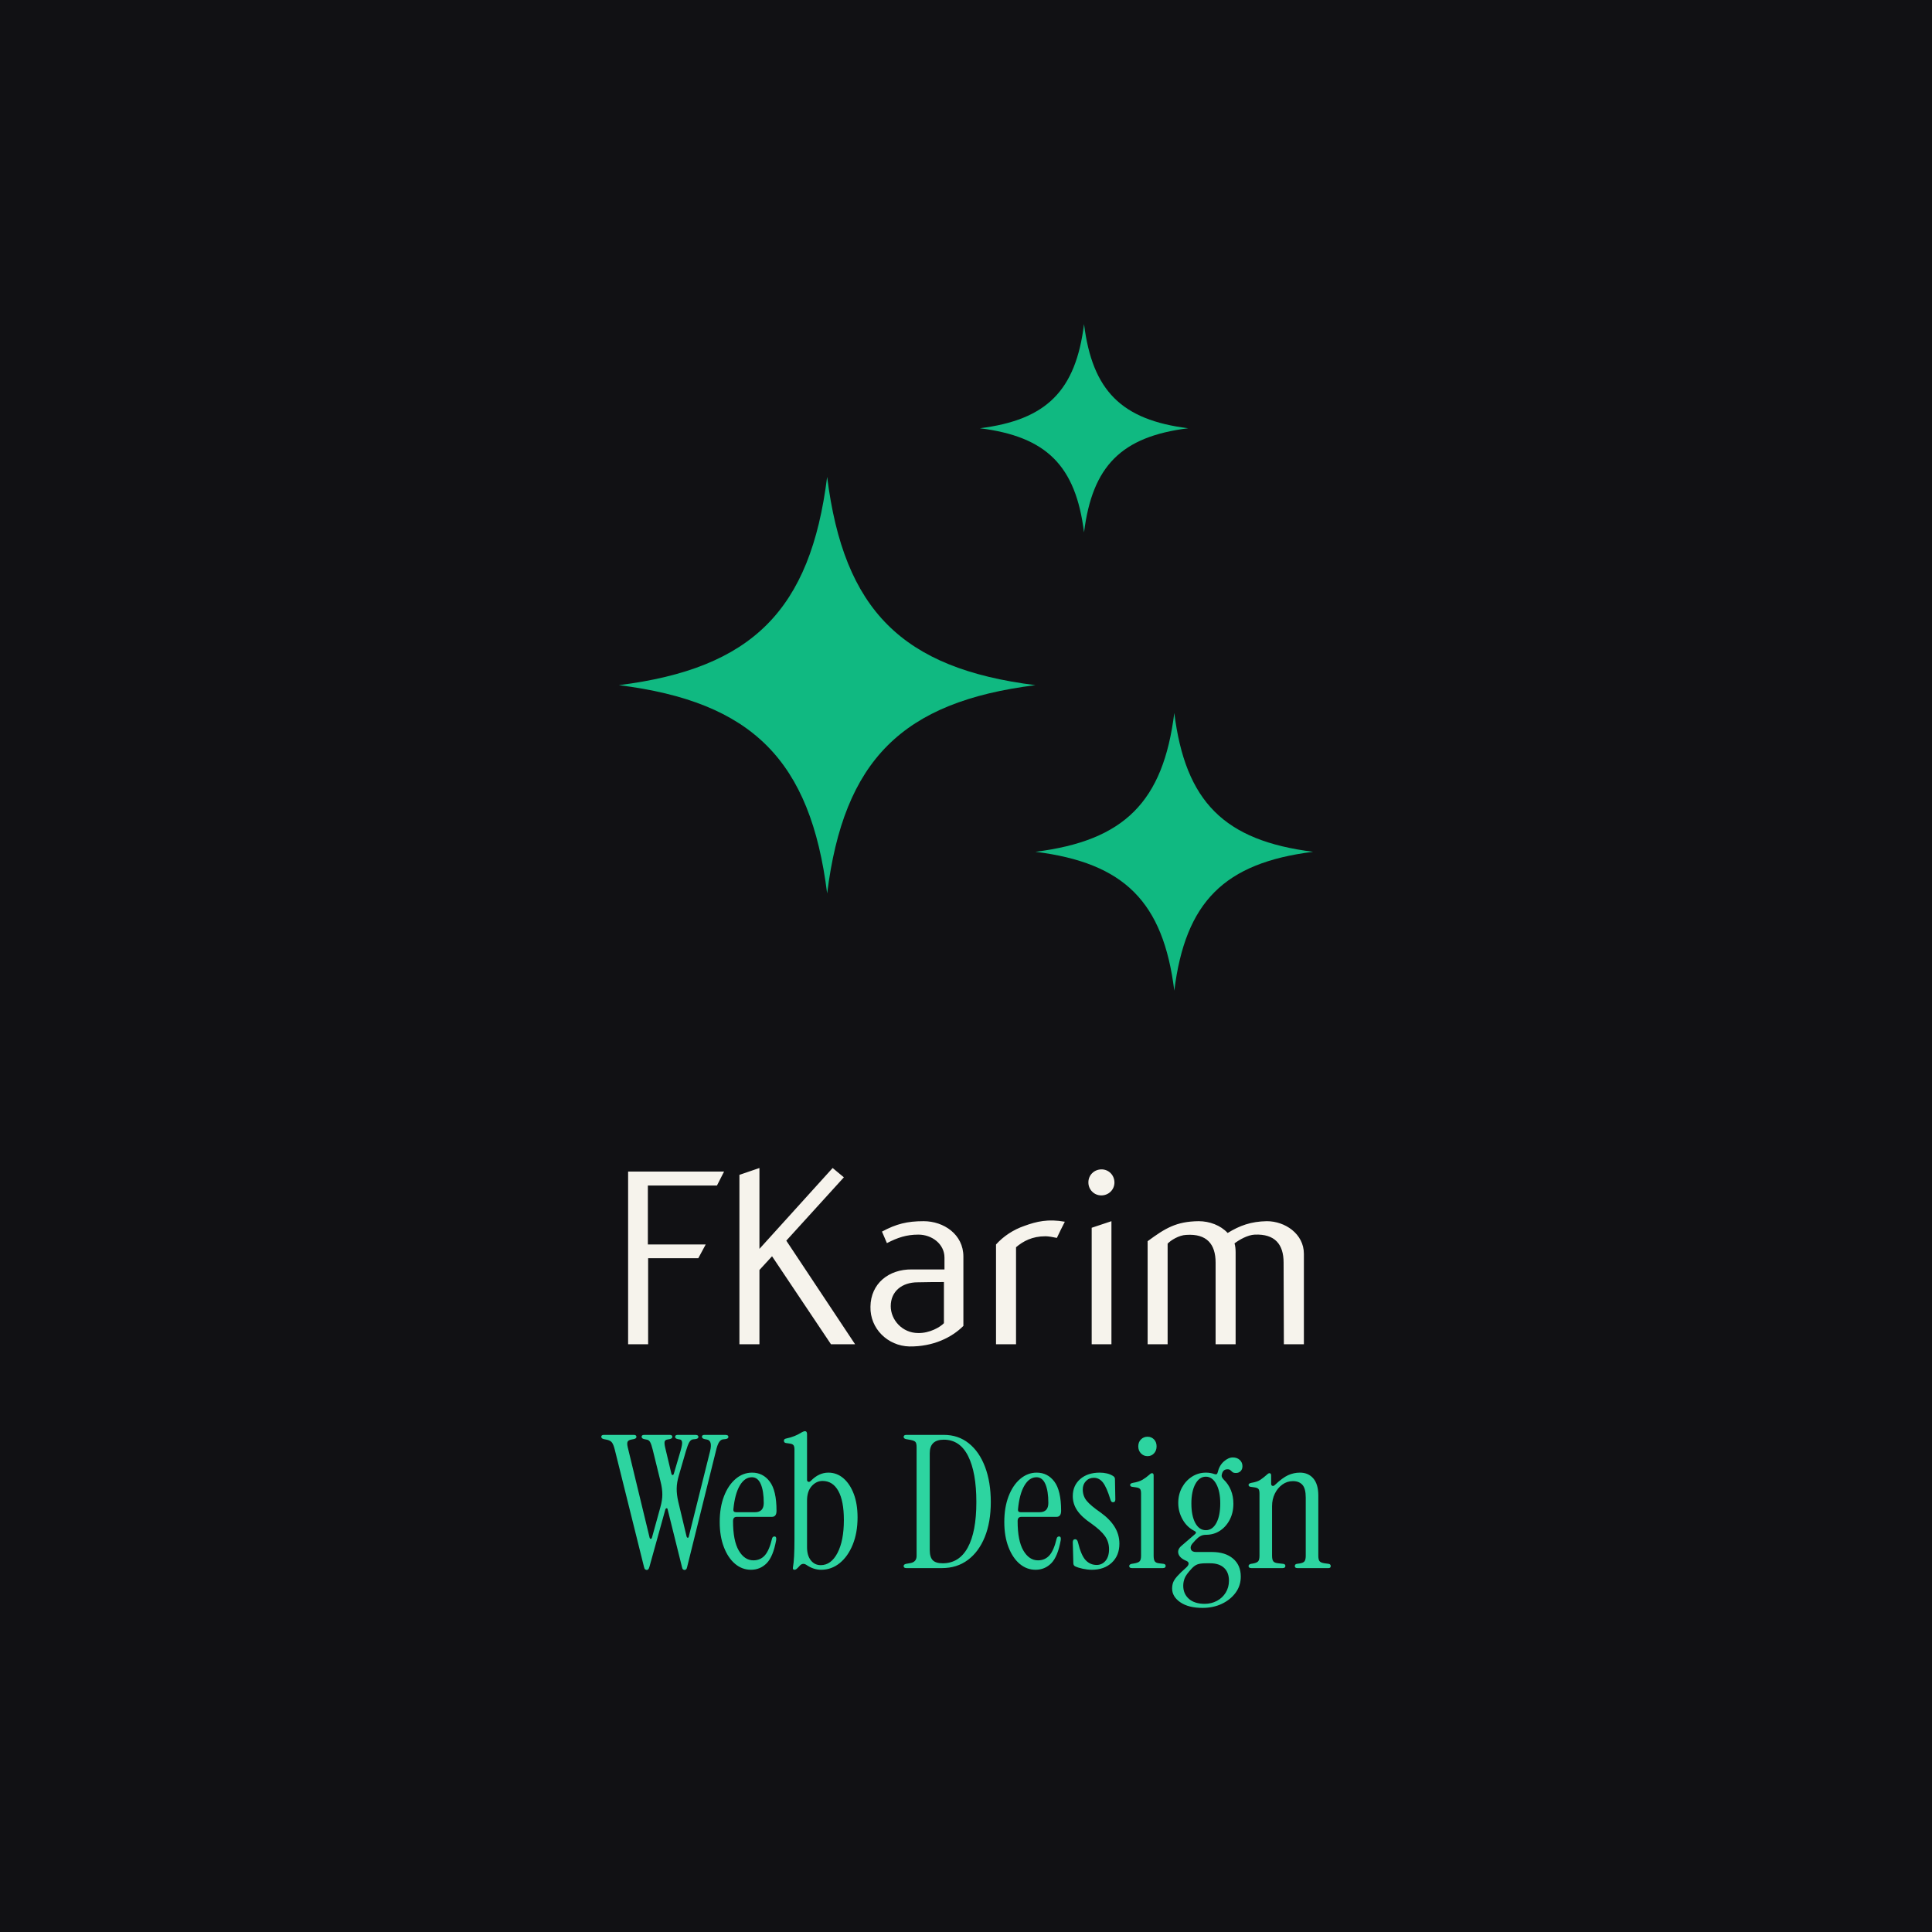
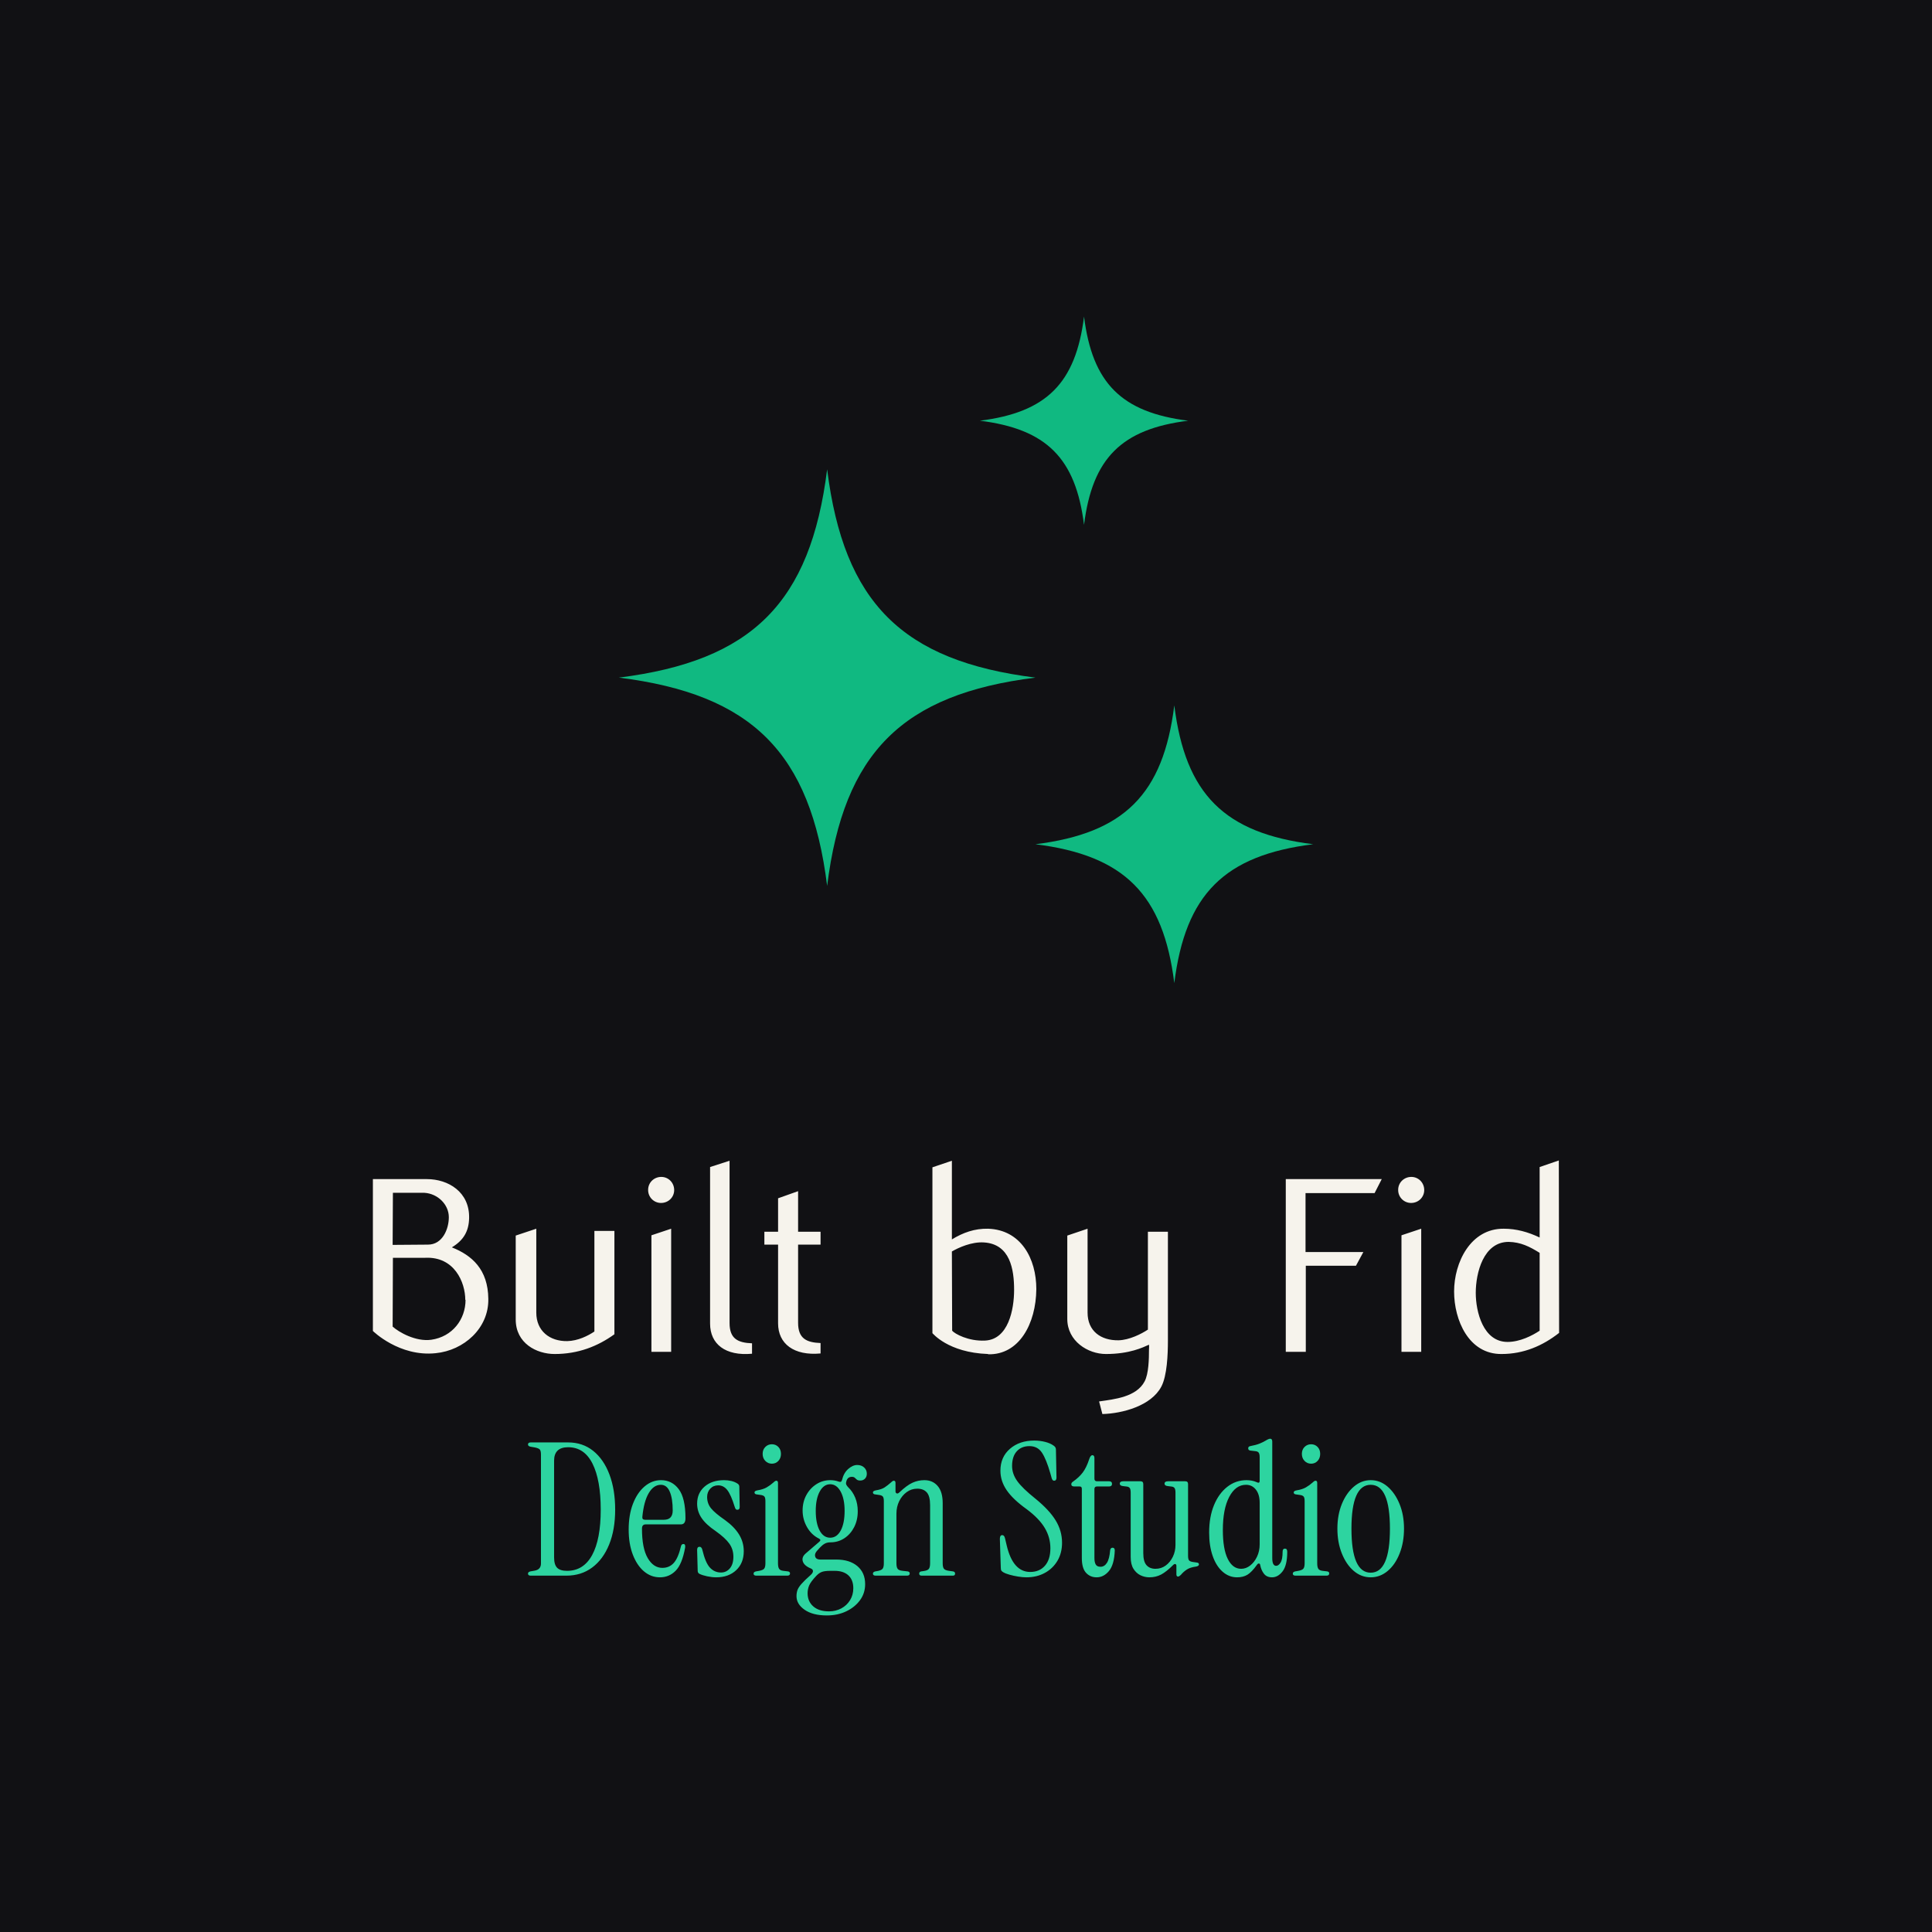
<svg xmlns="http://www.w3.org/2000/svg" viewBox="0 0 1080 1080" width="1080" height="1080">
  <rect width="1080" height="1080" fill="#111114" />
-   <g fill="#10B981" transform="translate(345.94 181.18) scale(3.88125)">
+   <g fill="#10B981" transform="translate(345.94 176.96) scale(3.88125)">
    <path transform="translate(52 0) scale(0.3)" d="M50 0C54 32 68 46 100 50 68 54 54 68 50 100 46 68 32 54 0 50 32 46 46 32 50 0Z" />
    <path transform="translate(0 22) scale(0.6)" d="M50 0C54 32 68 46 100 50 68 54 54 68 50 100 46 68 32 54 0 50 32 46 46 32 50 0Z" />
    <path transform="translate(60 56) scale(0.4)" d="M50 0C54 32 68 46 100 50 68 54 54 68 50 100 46 68 32 54 0 50 32 46 46 32 50 0Z" />
  </g>
-   <path fill="#F6F3EC" d="M351.12 654.91V751.46H362.31V703.34H390.36L394.49 695.67H362.16V662.73H400.78L404.76 654.91H351.12ZM478.01 751.46 439.55 693.53 471.73 658.13 465.45 652.92 424.53 698.13V652.92L413.34 656.75V751.46H424.53V709.93L431.58 702.26L464.53 751.46H478.01ZM538.54 741.19V702.42C538.54 690 527.51 682.65 516.32 682.65C507.13 682.65 501 684.18 493.03 688.47L495.79 694.91C501.77 691.84 506.67 690.16 513.41 690.16C520.92 690.16 527.97 695.37 527.97 703.03V709.62C521.84 709.62 517.09 709.62 509.73 709.62C496.86 709.47 486.75 717.44 486.59 730.46C486.29 742.72 496.25 752.38 508.35 752.68C521.69 752.84 532.11 747.63 538.54 741.19ZM527.66 739.66C525.67 741.8 519.69 745.33 513.26 745.17C504.37 745.17 497.93 737.82 497.93 730.16C497.93 721.73 504.37 716.82 512.95 716.82C518.47 716.67 524.14 716.67 527.66 716.67V739.66ZM584.52 691.08C586.05 691.08 588.66 691.54 590.8 692C592.03 689.24 593.87 685.71 595.25 682.96C585.9 681.27 579.46 682.8 572.72 685.25C566.43 687.4 560.92 691.08 556.78 695.67V751.46H567.97V697.21C571.95 693.84 577.01 691.08 584.36 691.08ZM610.26 751.46H621.3V682.65L610.26 686.33V751.46ZM608.42 661.04C608.42 665.03 611.64 668.24 615.63 668.24C619.76 668.24 622.98 665.03 622.98 661.04C622.98 656.9 619.76 653.69 615.78 653.69C611.64 653.69 608.42 656.9 608.42 660.89ZM728.88 700.89C728.88 689.7 718.3 682.65 708.19 682.65C699.3 682.8 693.02 685.1 686.27 689.24C682.29 684.95 676.16 682.65 670.03 682.65C657.46 682.8 651.33 686.63 641.53 693.84V751.46H652.71V695.21C654.4 693.38 659 690.46 663.13 690.31C674.63 689.54 679.53 695.52 679.53 705.79V751.46H690.72V700.12C690.72 698.43 690.56 696.44 690.1 695.06C692.71 693.07 697.46 690.31 701.44 690.16C712.63 689.7 717.54 695.52 717.54 705.79L717.69 751.46H728.88V700.89Z" />
-   <path fill="#2DD4A0" d="M382.67 877.62Q382.25 877.62 381.84 877.31Q381.42 877 381.22 875.96L373.25 843.89Q373.15 843.07 372.63 843.12Q372.12 843.17 371.91 843.89L363.01 875.96Q362.7 877 362.34 877.31Q361.98 877.62 361.56 877.62Q361.15 877.62 360.68 877.31Q360.22 877 360.01 875.96L343.67 810.38Q342.94 807.48 342.07 806.35Q341.19 805.21 339.12 804.79L337.57 804.48Q336.12 804.17 336.12 803.14Q336.12 802.1 337.67 802.1H354.32Q355.77 802.1 355.77 803.24Q355.77 804.17 354.22 804.48L353.08 804.69Q351.32 805 350.86 805.88Q350.39 806.76 350.91 809.03L363.12 859.51Q363.32 860.24 363.79 860.24Q364.25 860.24 364.46 859.51L369.12 842.65Q370.25 838.72 370.25 835.41Q370.25 832.1 369.22 828.07L364.87 810.38Q364.15 807.48 363.48 806.24Q362.81 805 361.67 804.79L360.12 804.48Q358.67 804.17 358.67 803.14Q358.67 802.1 360.22 802.1H374.39Q375.84 802.1 375.84 803.24Q375.84 804.17 374.29 804.48L373.15 804.69Q371.8 804.9 371.55 805.83Q371.29 806.76 371.8 809.03L375.32 823.83Q375.53 824.55 375.99 824.55Q376.46 824.55 376.67 823.83L380.39 811.21Q381.53 807.28 381.27 806.03Q381.01 804.79 380.08 804.69L378.94 804.48Q377.39 804.17 377.39 803.24Q377.39 802.1 378.84 802.1H388.67Q390.42 802.1 390.42 803.24Q390.42 804.28 388.67 804.48L387.53 804.59Q386.18 804.69 385.3 806.24Q384.42 807.79 383.39 811.31L379.46 824.86Q378.32 828.69 378.27 832.05Q378.22 835.41 379.15 839.45L383.8 858.89Q384.01 859.62 384.48 859.62Q384.94 859.62 385.05 858.89L396.94 811.21Q398.39 805.21 395.08 804.69L393.94 804.48Q392.39 804.17 392.39 803.14Q392.39 802.1 393.84 802.1H405.42Q407.18 802.1 407.18 803.24Q407.18 804.28 405.42 804.48L404.29 804.59Q402.94 804.69 401.96 806.19Q400.98 807.69 400.15 811.31L384.11 875.96Q383.91 877 383.49 877.31Q383.08 877.62 382.67 877.62ZM419.8 877.51Q414.84 877.51 410.91 874.2Q406.97 870.89 404.65 864.84Q402.32 858.79 402.32 850.82Q402.32 842.65 404.7 836.45Q407.08 830.24 411.22 826.72Q415.35 823.21 420.42 823.21Q426.53 823.21 430.3 828.22Q434.08 833.24 434.08 844.51Q434.08 847.93 431.49 847.93H411.84Q409.77 847.93 409.77 850.31Q409.77 861.27 412.97 866.75Q416.18 872.24 421.15 872.24Q425.08 872.24 427.56 869.44Q430.04 866.65 431.59 860.03Q431.9 858.89 432.94 858.89Q434.18 858.89 433.87 860.96Q432.21 870.17 428.59 873.84Q424.97 877.51 419.8 877.51ZM411.53 845.34H421.97Q426.94 845.34 426.94 840.17Q426.94 833.45 425.28 829.62Q423.63 825.79 420.32 825.79Q416.28 825.79 413.54 830.45Q410.8 835.1 409.97 843.69Q409.77 845.34 411.53 845.34ZM459.01 877.51Q454.76 877.51 450.83 874.82Q448.56 873.27 446.7 875.65Q445.66 876.79 445.14 877.15Q444.63 877.51 444.11 877.51Q442.97 877.51 443.28 876.06Q443.7 873.69 443.9 869.96Q444.11 866.24 444.11 860.03V810.38Q444.11 808.52 443.54 807.85Q442.97 807.17 441.52 806.97L439.35 806.66Q438.21 806.45 438.21 805.41Q438.21 804.38 439.35 804.17Q442.25 803.55 444.21 802.72Q446.18 801.9 447.52 801.07Q449.18 800.04 450.01 800.04Q451.14 800.04 451.14 801.69V827.24Q451.14 828.07 451.82 828.33Q452.49 828.59 453.32 827.76Q457.76 823.21 463.04 823.21Q467.8 823.21 471.47 826.36Q475.14 829.52 477.26 835.1Q479.38 840.69 479.38 848.24Q479.38 856.82 476.69 863.44Q474 870.06 469.4 873.79Q464.8 877.51 459.01 877.51ZM458.8 874.93Q464.59 874.93 468.16 868.1Q471.73 861.27 471.73 849.69Q471.73 839.03 468.63 833.45Q465.52 827.86 459.83 827.86Q456.32 827.86 453.73 830.76Q451.14 833.65 451.14 838.83V864.89Q451.14 869.55 453.26 872.24Q455.39 874.93 458.8 874.93ZM506.69 876.58Q505.14 876.58 505.14 875.44Q505.14 874.51 506.49 874.2L508.86 873.79Q512.38 873.17 512.38 869.75V808.93Q512.38 806.76 511.71 806.03Q511.04 805.31 508.86 804.9L506.49 804.48Q505.14 804.17 505.14 803.24Q505.14 802.1 506.69 802.1H527.59Q535.66 802.1 541.55 806.81Q547.45 811.52 550.65 820Q553.86 828.48 553.86 839.65Q553.86 850.93 550.5 859.2Q547.14 867.48 541.03 872.03Q534.93 876.58 526.55 876.58ZM526.97 873.89Q536.17 873.89 540.98 865.1Q545.79 856.31 545.79 839.65Q545.79 823.1 541.19 813.95Q536.59 804.79 527.59 804.79Q519.73 804.79 519.73 812.34V866.34Q519.73 870.48 521.43 872.19Q523.14 873.89 526.97 873.89ZM578.89 877.51Q573.93 877.51 570 874.2Q566.07 870.89 563.74 864.84Q561.41 858.79 561.41 850.82Q561.41 842.65 563.79 836.45Q566.17 830.24 570.31 826.72Q574.45 823.21 579.51 823.21Q585.62 823.21 589.39 828.22Q593.17 833.24 593.17 844.51Q593.17 847.93 590.58 847.93H570.93Q568.86 847.93 568.86 850.31Q568.86 861.27 572.07 866.75Q575.27 872.24 580.24 872.24Q584.17 872.24 586.65 869.44Q589.13 866.65 590.69 860.03Q591 858.89 592.03 858.89Q593.27 858.89 592.96 860.96Q591.31 870.17 587.69 873.84Q584.07 877.51 578.89 877.51ZM570.62 845.34H581.07Q586.03 845.34 586.03 840.17Q586.03 833.45 584.38 829.62Q582.72 825.79 579.41 825.79Q575.38 825.79 572.64 830.45Q569.89 835.1 569.07 843.69Q568.86 845.34 570.62 845.34ZM610.34 877.51Q607.96 877.51 605.27 876.94Q602.58 876.37 600.93 875.55Q600 875.03 600 873.79L599.69 862.2Q599.69 860.44 601.03 860.44Q602.17 860.44 602.58 862.1Q604.34 869.44 606.87 872.13Q609.41 874.82 613.03 874.82Q616.03 874.82 617.99 872.5Q619.96 870.17 619.96 866.03Q619.96 861.89 617.68 858.69Q615.41 855.48 610.03 851.65Q604.65 848.03 602.17 844.36Q599.69 840.69 599.69 836.34Q599.69 830.45 603.82 826.83Q607.96 823.21 614.79 823.21Q616.86 823.21 618.82 823.67Q620.79 824.14 622.34 825.17Q623.27 825.79 623.27 826.83L623.48 838.21Q623.48 839.76 622.24 839.76Q621.51 839.76 621.2 839.29Q620.89 838.83 620.68 838.1Q618.62 831.38 616.55 828.74Q614.48 826.1 611.48 826.1Q608.79 826.1 607.03 827.96Q605.27 829.83 605.27 832.62Q605.27 836.24 607.44 838.93Q609.62 841.62 615.31 845.55Q620.48 849.27 623.11 853.57Q625.75 857.86 625.75 862.93Q625.75 869.55 621.51 873.53Q617.27 877.51 610.34 877.51ZM641.48 814Q639.3 814 637.8 812.45Q636.3 810.9 636.3 808.52Q636.3 806.14 637.8 804.64Q639.3 803.14 641.48 803.14Q643.65 803.14 645.1 804.64Q646.54 806.14 646.54 808.52Q646.54 810.9 645.1 812.45Q643.65 814 641.48 814ZM632.79 876.58Q631.24 876.58 631.24 875.44Q631.24 874.51 632.58 874.2L633.82 874Q636.41 873.58 637.13 872.7Q637.86 871.82 637.86 869.65V834.89Q637.86 833.03 637.29 832.36Q636.72 831.69 635.27 831.48L633.1 831.17Q631.75 831.07 631.75 830.03Q631.75 829.21 633.41 828.9Q636.61 828.38 638.58 827.24Q640.54 826.1 642.41 824.45Q643.34 823.52 643.96 823.52Q644.89 823.52 644.89 824.76V869.65Q644.89 871.82 645.51 872.75Q646.13 873.69 647.89 873.89L650.48 874.2Q651.61 874.41 651.61 875.34Q651.61 876.58 650.06 876.58ZM672.2 898.82Q664.34 898.82 659.78 895.67Q655.23 892.51 655.23 888.06Q655.23 886.2 655.75 884.7Q656.27 883.2 657.97 881.24Q659.68 879.27 663.2 876.17Q664.44 875.03 664.44 874.05Q664.44 873.06 663.2 872.55Q659.47 871 658.75 868.57Q658.03 866.13 660.51 864.07L667.96 857.65Q669.2 856.62 667.85 855.89Q663.61 853.82 661.13 849.48Q658.65 845.14 658.65 840.17Q658.65 835.41 660.72 831.58Q662.78 827.76 666.3 825.48Q669.82 823.21 674.16 823.21Q676.65 823.21 678.92 824.03Q680.37 824.55 680.68 823.1Q681.61 819.17 684.15 816.95Q686.68 814.72 689.16 814.72Q691.54 814.72 693.04 816.12Q694.54 817.52 694.54 819.59Q694.54 821.34 693.51 822.38Q692.47 823.41 690.92 823.41Q689.58 823.41 688.96 822.9Q688.33 822.38 687.82 821.86Q687.3 821.34 686.16 821.34Q683.68 821.34 683.06 824.03Q682.75 825.07 683.11 825.79Q683.47 826.52 684.2 827.24Q686.68 829.62 688.08 833.03Q689.47 836.45 689.47 840.58Q689.47 845.55 687.46 849.48Q685.44 853.41 681.97 855.69Q678.51 857.96 674.16 857.96Q672.3 857.96 670.96 858.74Q669.61 859.51 668.27 860.96L666.51 862.93Q665.16 864.58 665.73 866.08Q666.3 867.58 668.58 867.58H677.47Q684.92 867.58 689.27 871.25Q693.61 874.93 693.61 881.34Q693.61 886.41 690.71 890.34Q687.82 894.27 683.01 896.55Q678.2 898.82 672.2 898.82ZM674.06 855.38Q677.78 855.38 679.96 851.34Q682.13 847.31 682.13 840.38Q682.13 833.65 679.9 829.57Q677.68 825.48 674.06 825.48Q670.44 825.48 668.22 829.57Q665.99 833.65 665.99 840.38Q665.99 847.31 668.16 851.34Q670.34 855.38 674.06 855.38ZM673.44 896.55Q677.16 896.55 680.27 894.89Q683.37 893.24 685.18 890.29Q686.99 887.34 686.99 883.62Q686.99 878.96 684.25 876.43Q681.51 873.89 676.54 873.89H674.16Q670.96 873.89 669.35 874.51Q667.75 875.13 666.3 876.69Q663.09 880.1 662.27 882.17Q661.44 884.24 661.44 886.41Q661.44 890.96 664.59 893.75Q667.75 896.55 673.44 896.55ZM699.51 876.58Q697.95 876.58 697.95 875.44Q697.95 874.51 699.3 874.2L700.54 874Q702.71 873.58 703.39 872.7Q704.06 871.82 704.06 869.65V834.89Q704.06 833.03 703.49 832.36Q702.92 831.69 701.47 831.48L699.3 831.17Q697.95 831.07 697.95 830.03Q697.95 829.21 699.61 828.9Q702.82 828.38 704.52 827.24Q706.23 826.1 708.09 824.45Q709.02 823.52 709.64 823.52Q710.57 823.52 710.57 824.76V829.41Q710.57 830.34 711.25 830.6Q711.92 830.86 712.75 830.03Q716.88 826.1 720.04 824.65Q723.19 823.21 726.71 823.21Q731.37 823.21 734.16 826.46Q736.95 829.72 736.95 836.03V869.65Q736.95 871.82 737.62 872.7Q738.3 873.58 740.47 873.89L742.74 874.2Q743.88 874.41 743.88 875.44Q743.88 876.58 742.64 876.58H725.26Q723.81 876.58 723.81 875.44Q723.81 874.41 724.95 874.2L726.4 874Q728.57 873.69 729.25 872.75Q729.92 871.82 729.92 869.65V837.17Q729.92 832.1 728.06 830.03Q726.19 827.96 722.78 827.96Q719.47 827.96 716.83 829.88Q714.19 831.79 712.64 834.95Q711.09 838.1 711.09 841.93V869.65Q711.09 871.82 711.76 872.75Q712.44 873.69 714.61 873.89L717.4 874.2Q718.54 874.41 718.54 875.34Q718.54 876.58 716.99 876.58Z" />
+   <path fill="#F6F3EC" d="M272.97 726.09C272.82 709.54 263.77 701.73 252.59 697.28C259.18 693.3 262.09 688.24 262.24 680.89C262.55 666.33 250.59 659.13 238.64 659.13C226.69 659.13 208.45 659.13 208.45 659.13V744.02C208.45 744.02 223.16 758.58 243.55 756.44C259.33 754.9 273.28 742.49 272.97 726.09ZM250.9 680.43C250.9 687.02 247.38 695.75 239.25 695.75L219.49 695.9L219.64 666.79H237.26C244.77 667.25 250.9 673.38 250.9 680.43ZM260.25 726.55C260.25 737.59 252.89 747.24 241.09 748.93C232.36 750.15 222.86 744.64 219.49 741.57L219.64 703.11H237.72C253.97 702.34 260.1 716.75 260.1 726.71ZM288.29 690.69V737.59C288.29 750.92 299.94 756.9 310.05 756.9C323.23 756.9 334.11 752.61 343.46 745.86V688.09H332.27V744.33C328.6 746.78 323.08 749.54 317.1 749.69C307.3 749.85 299.79 744.02 299.79 733.76V686.86L288.29 690.69ZM364.15 755.67H375.18V686.86L364.15 690.54V755.67ZM362.31 665.26C362.31 669.24 365.53 672.46 369.51 672.46C373.65 672.46 376.87 669.24 376.87 665.26C376.87 661.12 373.65 657.9 369.67 657.9C365.53 657.9 362.31 661.12 362.31 665.1ZM420.39 756.74V750.92C412.58 750.61 407.83 748.47 407.83 739.58V648.86L396.94 652.38V739.89C396.94 751.38 405.53 758.12 420.39 756.74ZM434.95 695.75V739.73C434.95 751.23 443.84 757.97 458.7 756.59V750.77C450.89 750.46 446.14 748.31 446.14 739.43V695.75H458.7V688.55H446.14V665.87L434.95 669.85V688.55H427.29V695.75H434.95ZM552.34 757.05C569.65 757.51 579.15 740.04 579.31 720.58C579.31 703.57 570.73 687.48 552.34 686.86C544.83 686.71 538.39 689.01 532.11 692.84V648.86L521.23 652.54V745.25C521.23 745.1 529.81 756.13 552.34 756.9ZM550.04 694.53C564.75 695.44 566.89 709.7 566.89 721.04C566.89 732.07 563.68 748.77 550.65 749.39C541.3 749.85 533.64 745.56 532.26 743.87L532.11 699.58C535.79 697.44 543.14 694.07 550.04 694.53ZM607.96 733.91V686.86L596.62 690.69V737.28C596.62 749.69 608.12 756.9 618.23 756.9C631.41 756.9 638.92 753.22 642.29 751.69C642.45 753.37 642.29 752.91 642.29 754.6C642.29 759.5 642.14 767.93 639.84 772.22C635.24 780.96 622.98 782.18 614.4 783.41L616.24 790.46C627.58 790.15 643.52 785.86 649.19 775.13C652.41 769 652.87 757.2 652.87 749.39V688.55H641.68V743.26C638 745.71 631.26 749.08 625.28 749.23C615.32 749.39 607.96 744.02 607.96 733.76ZM718.76 659.13V755.67H729.95V707.55H757.99L762.13 699.89H729.8V666.94H768.41L772.4 659.13H718.76ZM783.43 755.67H794.47V686.86L783.43 690.54V755.67ZM781.59 665.26C781.59 669.24 784.81 672.46 788.8 672.46C792.93 672.46 796.15 669.24 796.15 665.26C796.15 661.12 792.93 657.9 788.95 657.9C784.81 657.9 781.59 661.12 781.59 665.1ZM871.55 745.1 871.39 648.7 860.67 652.38V691.77C854.23 688.7 847.64 686.86 840.59 686.86C822.05 686.71 812.85 705.71 812.85 721.96C812.85 737.89 820.98 757.05 839.37 756.9C851.78 756.9 862.35 752.3 871.55 745.1ZM860.67 743.87C856.53 746.63 849.63 750.15 842.74 750.15C829.1 750.15 824.96 733.3 824.96 722.72C824.96 711.54 829.25 694.22 843.35 694.22C850.09 694.37 855 696.82 860.67 700.35V743.87Z" />
+   <path fill="#2DD4A0" d="M296.71 880.8Q295.15 880.8 295.15 879.66Q295.15 878.73 296.5 878.42L298.88 878Q302.4 877.38 302.4 873.97V813.15Q302.4 810.97 301.72 810.25Q301.05 809.53 298.88 809.11L296.5 808.7Q295.15 808.39 295.15 807.46Q295.15 806.32 296.71 806.32H317.6Q325.67 806.32 331.57 811.02Q337.46 815.73 340.67 824.21Q343.88 832.7 343.88 843.87Q343.88 855.14 340.51 863.42Q337.15 871.69 331.05 876.24Q324.95 880.8 316.57 880.8ZM316.98 878.11Q326.19 878.11 331 869.31Q335.81 860.52 335.81 843.87Q335.81 827.32 331.2 818.16Q326.6 809.01 317.6 809.01Q309.74 809.01 309.74 816.56V870.56Q309.74 874.69 311.45 876.4Q313.15 878.11 316.98 878.11ZM368.91 881.73Q363.94 881.73 360.01 878.42Q356.08 875.11 353.75 869.06Q351.43 863 351.43 855.04Q351.43 846.87 353.81 840.66Q356.19 834.45 360.32 830.94Q364.46 827.42 369.53 827.42Q375.63 827.42 379.41 832.44Q383.18 837.45 383.18 848.73Q383.18 852.14 380.6 852.14H360.94Q358.87 852.14 358.87 854.52Q358.87 865.49 362.08 870.97Q365.29 876.45 370.25 876.45Q374.18 876.45 376.67 873.66Q379.15 870.87 380.7 864.25Q381.01 863.11 382.05 863.11Q383.29 863.11 382.98 865.18Q381.32 874.38 377.7 878.05Q374.08 881.73 368.91 881.73ZM360.63 849.56H371.08Q376.05 849.56 376.05 844.38Q376.05 837.66 374.39 833.83Q372.74 830.01 369.43 830.01Q365.39 830.01 362.65 834.66Q359.91 839.32 359.08 847.9Q358.87 849.56 360.63 849.56ZM400.35 881.73Q397.98 881.73 395.29 881.16Q392.6 880.59 390.94 879.76Q390.01 879.24 390.01 878L389.7 866.42Q389.7 864.66 391.04 864.66Q392.18 864.66 392.6 866.31Q394.35 873.66 396.89 876.35Q399.42 879.04 403.04 879.04Q406.04 879.04 408.01 876.71Q409.97 874.38 409.97 870.25Q409.97 866.11 407.7 862.9Q405.42 859.69 400.04 855.87Q394.67 852.25 392.18 848.57Q389.7 844.9 389.7 840.56Q389.7 834.66 393.84 831.04Q397.98 827.42 404.8 827.42Q406.87 827.42 408.84 827.89Q410.8 828.35 412.35 829.39Q413.28 830.01 413.28 831.04L413.49 842.42Q413.49 843.97 412.25 843.97Q411.53 843.97 411.22 843.51Q410.91 843.04 410.7 842.32Q408.63 835.59 406.56 832.95Q404.49 830.32 401.49 830.32Q398.8 830.32 397.04 832.18Q395.29 834.04 395.29 836.83Q395.29 840.45 397.46 843.14Q399.63 845.83 405.32 849.76Q410.49 853.49 413.13 857.78Q415.77 862.07 415.77 867.14Q415.77 873.76 411.53 877.74Q407.29 881.73 400.35 881.73ZM431.49 818.21Q429.32 818.21 427.82 816.66Q426.32 815.11 426.32 812.73Q426.32 810.35 427.82 808.85Q429.32 807.35 431.49 807.35Q433.66 807.35 435.11 808.85Q436.56 810.35 436.56 812.73Q436.56 815.11 435.11 816.66Q433.66 818.21 431.49 818.21ZM422.8 880.8Q421.25 880.8 421.25 879.66Q421.25 878.73 422.59 878.42L423.84 878.21Q426.42 877.8 427.15 876.92Q427.87 876.04 427.87 873.87V839.11Q427.87 837.25 427.3 836.57Q426.73 835.9 425.28 835.7L423.11 835.39Q421.77 835.28 421.77 834.25Q421.77 833.42 423.42 833.11Q426.63 832.59 428.59 831.45Q430.56 830.32 432.42 828.66Q433.35 827.73 433.97 827.73Q434.9 827.73 434.9 828.97V873.87Q434.9 876.04 435.52 876.97Q436.15 877.9 437.9 878.11L440.49 878.42Q441.63 878.62 441.63 879.55Q441.63 880.8 440.08 880.8ZM462.21 903.04Q454.35 903.04 449.8 899.88Q445.25 896.73 445.25 892.28Q445.25 890.42 445.77 888.92Q446.28 887.42 447.99 885.45Q449.7 883.49 453.21 880.38Q454.45 879.24 454.45 878.26Q454.45 877.28 453.21 876.76Q449.49 875.21 448.76 872.78Q448.04 870.35 450.52 868.28L457.97 861.87Q459.21 860.83 457.87 860.11Q453.63 858.04 451.14 853.69Q448.66 849.35 448.66 844.38Q448.66 839.63 450.73 835.8Q452.8 831.97 456.32 829.7Q459.83 827.42 464.18 827.42Q466.66 827.42 468.94 828.25Q470.38 828.77 470.69 827.32Q471.63 823.39 474.16 821.16Q476.69 818.94 479.18 818.94Q481.56 818.94 483.06 820.33Q484.56 821.73 484.56 823.8Q484.56 825.56 483.52 826.59Q482.49 827.63 480.94 827.63Q479.59 827.63 478.97 827.11Q478.35 826.59 477.83 826.08Q477.31 825.56 476.18 825.56Q473.69 825.56 473.07 828.25Q472.76 829.28 473.13 830.01Q473.49 830.73 474.21 831.45Q476.69 833.83 478.09 837.25Q479.49 840.66 479.49 844.8Q479.49 849.76 477.47 853.69Q475.45 857.63 471.99 859.9Q468.52 862.18 464.18 862.18Q462.32 862.18 460.97 862.95Q459.63 863.73 458.28 865.18L456.52 867.14Q455.18 868.8 455.75 870.3Q456.32 871.8 458.59 871.8H467.49Q474.94 871.8 479.28 875.47Q483.62 879.14 483.62 885.55Q483.62 890.62 480.73 894.55Q477.83 898.48 473.02 900.76Q468.21 903.04 462.21 903.04ZM464.07 859.59Q467.8 859.59 469.97 855.56Q472.14 851.52 472.14 844.59Q472.14 837.87 469.92 833.78Q467.69 829.7 464.07 829.7Q460.45 829.7 458.23 833.78Q456.01 837.87 456.01 844.59Q456.01 851.52 458.18 855.56Q460.35 859.59 464.07 859.59ZM463.45 900.76Q467.18 900.76 470.28 899.11Q473.38 897.45 475.19 894.5Q477 891.55 477 887.83Q477 883.18 474.26 880.64Q471.52 878.11 466.56 878.11H464.18Q460.97 878.11 459.37 878.73Q457.76 879.35 456.32 880.9Q453.11 884.31 452.28 886.38Q451.45 888.45 451.45 890.62Q451.45 895.17 454.61 897.97Q457.76 900.76 463.45 900.76ZM489.52 880.8Q487.97 880.8 487.97 879.66Q487.97 878.73 489.31 878.42L490.56 878.21Q492.73 877.8 493.4 876.92Q494.07 876.04 494.07 873.87V839.11Q494.07 837.25 493.5 836.57Q492.93 835.9 491.49 835.7L489.31 835.39Q487.97 835.28 487.97 834.25Q487.97 833.42 489.62 833.11Q492.83 832.59 494.54 831.45Q496.24 830.32 498.11 828.66Q499.04 827.73 499.66 827.73Q500.59 827.73 500.59 828.97V833.63Q500.59 834.56 501.26 834.82Q501.93 835.08 502.76 834.25Q506.9 830.32 510.05 828.87Q513.21 827.42 516.73 827.42Q521.38 827.42 524.17 830.68Q526.97 833.94 526.97 840.25V873.87Q526.97 876.04 527.64 876.92Q528.31 877.8 530.48 878.11L532.76 878.42Q533.9 878.62 533.9 879.66Q533.9 880.8 532.66 880.8H515.28Q513.83 880.8 513.83 879.66Q513.83 878.62 514.97 878.42L516.42 878.21Q518.59 877.9 519.26 876.97Q519.93 876.04 519.93 873.87V841.38Q519.93 836.32 518.07 834.25Q516.21 832.18 512.79 832.18Q509.48 832.18 506.85 834.09Q504.21 836.01 502.66 839.16Q501.11 842.32 501.11 846.14V873.87Q501.11 876.04 501.78 876.97Q502.45 877.9 504.62 878.11L507.42 878.42Q508.55 878.62 508.55 879.55Q508.55 880.8 507 880.8ZM573.72 881.73Q571.65 881.73 569.12 881.31Q566.58 880.9 564.36 880.28Q562.14 879.66 560.9 878.93Q560.17 878.52 559.81 878.05Q559.45 877.59 559.45 876.45L558.93 860.21Q558.93 858.14 560.27 858.14Q561.41 858.14 561.83 860L562.76 863.94Q566.27 878.73 575.89 878.73Q581.07 878.73 584.12 875.26Q587.17 871.8 587.17 865.49Q587.17 859.38 584.01 854.11Q580.86 848.83 573.93 843.66Q566.27 838.18 562.76 833.06Q559.24 827.94 559.24 822.14Q559.24 814.49 564.57 809.89Q569.89 805.28 578.17 805.28Q581.27 805.28 584.17 806.01Q587.07 806.73 588.93 808.08Q589.55 808.49 589.91 809.01Q590.27 809.53 590.27 810.35L590.58 825.97Q590.58 827.73 589.24 827.73Q588.31 827.73 587.89 826.28L587.17 823.7Q584.89 815.73 582.46 812.06Q580.03 808.39 575.48 808.39Q571.03 808.39 568.39 811.28Q565.76 814.18 565.76 819.46Q565.76 823.9 568.65 827.94Q571.55 831.97 578.79 837.76Q586.55 844.07 590.12 849.92Q593.69 855.76 593.69 862.38Q593.69 868.18 591.1 872.52Q588.51 876.87 584.01 879.3Q579.51 881.73 573.72 881.73ZM613.03 881.73Q609.41 881.73 607.08 879.19Q604.75 876.66 604.75 870.87V832.18Q604.75 830.94 603.51 830.94H600.51Q598.86 830.94 598.86 829.7Q598.86 828.87 599.79 828.25Q603.2 825.87 605.27 823.13Q607.34 820.39 608.89 815.63Q609.62 813.46 610.65 813.46Q611.79 813.46 611.79 815.11V826.59Q611.79 828.04 613.24 828.04H619.96Q621.62 828.04 621.62 829.49Q621.62 830.94 619.96 830.94H613.24Q611.79 830.94 611.79 832.39V870.97Q611.79 873.24 612.51 874.54Q613.24 875.83 615.2 875.83Q617.37 875.83 618.77 873.66Q620.17 871.49 620.58 866.62Q620.79 865.18 621.93 865.18Q623.17 865.18 623.17 866.73Q622.86 874.69 619.91 878.21Q616.96 881.73 613.03 881.73ZM642.51 881.73Q639.92 881.73 637.54 880.59Q635.17 879.45 633.61 876.97Q632.06 874.49 632.06 870.35V834.35Q632.06 832.49 631.49 831.76Q630.92 831.04 629.48 830.94L627.72 830.73Q625.96 830.52 625.96 829.39Q625.96 828.04 627.92 828.04H637.54Q639.1 828.04 639.1 829.59V868.18Q639.1 872.93 640.91 874.95Q642.72 876.97 645.92 876.97Q649.13 876.97 651.61 875.16Q654.1 873.35 655.6 870.3Q657.1 867.25 657.1 863.62V834.35Q657.1 832.49 656.53 831.76Q655.96 831.04 654.51 830.94L652.75 830.73Q650.99 830.52 650.99 829.39Q650.99 828.04 652.96 828.04H662.58Q664.13 828.04 664.13 829.59V869.73Q664.13 871.59 664.7 872.26Q665.27 872.93 666.72 873.14L668.89 873.45Q670.23 873.56 670.23 874.49Q670.23 875.42 668.58 875.73Q665.37 876.14 663.46 877.38Q661.54 878.62 660.1 880.38Q659.16 881.31 658.54 881.31Q657.61 881.31 657.61 880.07V875.31Q657.61 874.49 657.04 874.33Q656.47 874.18 655.85 874.8Q652.03 878.62 649.08 880.18Q646.13 881.73 642.51 881.73ZM691.54 881.73Q686.99 881.73 683.42 878.57Q679.85 875.42 677.89 869.78Q675.92 864.14 675.92 856.69Q675.92 848.01 678.61 841.44Q681.3 834.87 686.06 831.14Q690.82 827.42 696.82 827.42Q698.26 827.42 699.71 827.68Q701.16 827.94 702.51 828.56Q704.16 829.39 704.16 827.83V814.59Q704.16 812.73 703.59 812.01Q703.02 811.28 701.58 811.18L698.89 810.87Q697.75 810.66 697.75 809.63Q697.75 808.59 698.89 808.39Q702.2 807.77 704.21 806.94Q706.23 806.11 707.57 805.28Q709.23 804.25 710.06 804.25Q711.2 804.25 711.2 805.9V870.97Q711.2 875.31 713.37 875.31Q714.71 875.31 715.85 873.5Q716.99 871.69 716.99 867.35Q716.99 865.69 718.33 865.69Q719.57 865.69 719.57 867.45Q719.57 875 716.99 878.37Q714.4 881.73 711.09 881.73Q708.09 881.73 706.54 879.71Q704.99 877.69 704.47 874.9Q704.37 874.07 703.75 874.02Q703.13 873.97 702.61 874.8Q699.71 878.83 697.33 880.28Q694.95 881.73 691.54 881.73ZM693.82 876.97Q696.51 876.97 698.83 875.16Q701.16 873.35 702.66 870.25Q704.16 867.14 704.16 863.31V840.04Q704.16 835.39 702.04 832.7Q699.92 830.01 696.51 830.01Q690.71 830.01 687.14 836.78Q683.58 843.56 683.58 855.25Q683.58 865.9 686.32 871.43Q689.06 876.97 693.82 876.97ZM732.92 818.21Q730.75 818.21 729.25 816.66Q727.75 815.11 727.75 812.73Q727.75 810.35 729.25 808.85Q730.75 807.35 732.92 807.35Q735.09 807.35 736.54 808.85Q737.99 810.35 737.99 812.73Q737.99 815.11 736.54 816.66Q735.09 818.21 732.92 818.21ZM724.23 880.8Q722.68 880.8 722.68 879.66Q722.68 878.73 724.02 878.42L725.26 878.21Q727.85 877.8 728.57 876.92Q729.3 876.04 729.3 873.87V839.11Q729.3 837.25 728.73 836.57Q728.16 835.9 726.71 835.7L724.54 835.39Q723.19 835.28 723.19 834.25Q723.19 833.42 724.85 833.11Q728.06 832.59 730.02 831.45Q731.99 830.32 733.85 828.66Q734.78 827.73 735.4 827.73Q736.33 827.73 736.33 828.97V873.87Q736.33 876.04 736.95 876.97Q737.57 877.9 739.33 878.11L741.92 878.42Q743.05 878.62 743.05 879.55Q743.05 880.8 741.5 880.8ZM766.23 881.73Q760.95 881.73 756.76 878.16Q752.57 874.59 750.09 868.38Q747.61 862.18 747.61 854.52Q747.61 846.87 750.09 840.76Q752.57 834.66 756.81 831.04Q761.05 827.42 766.23 827.42Q771.5 827.42 775.69 831.04Q779.88 834.66 782.36 840.76Q784.85 846.87 784.85 854.52Q784.85 862.18 782.41 868.38Q779.98 874.59 775.74 878.16Q771.5 881.73 766.23 881.73ZM766.23 879.14Q776.98 879.14 776.98 854.52Q776.98 830.01 766.23 830.01Q755.47 830.01 755.47 854.52Q755.47 879.14 766.23 879.14Z" />
</svg>
